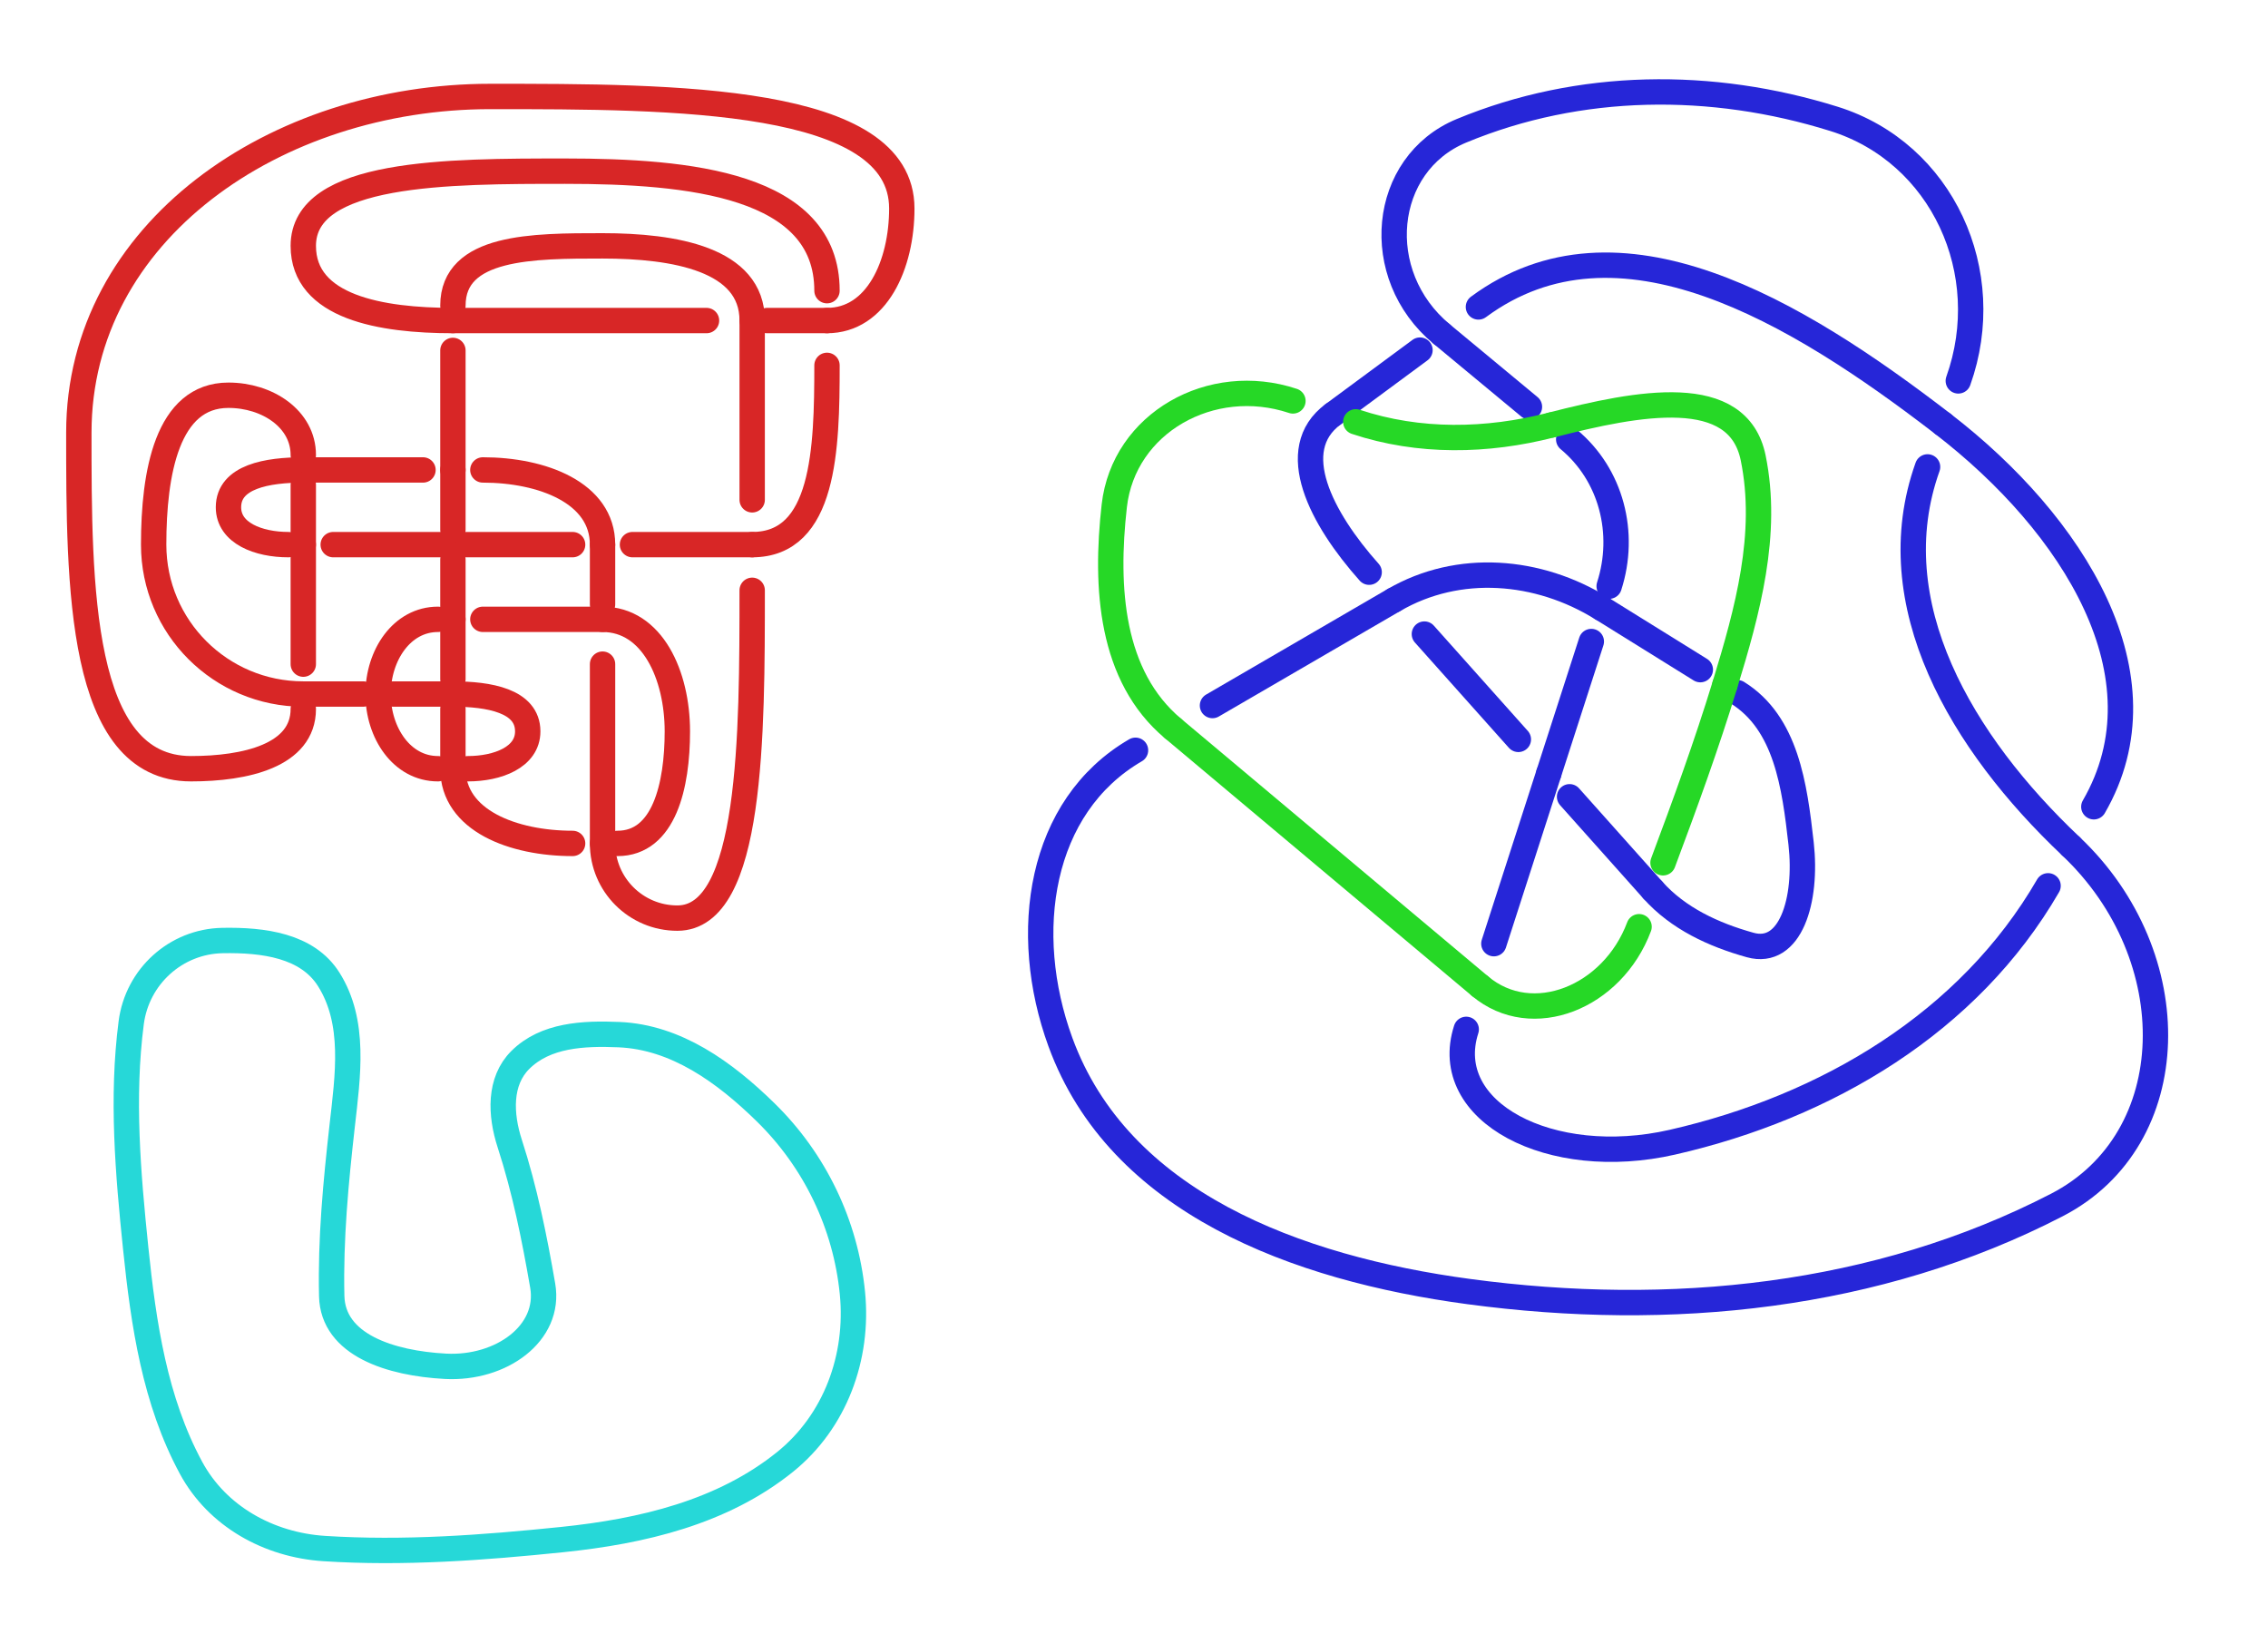
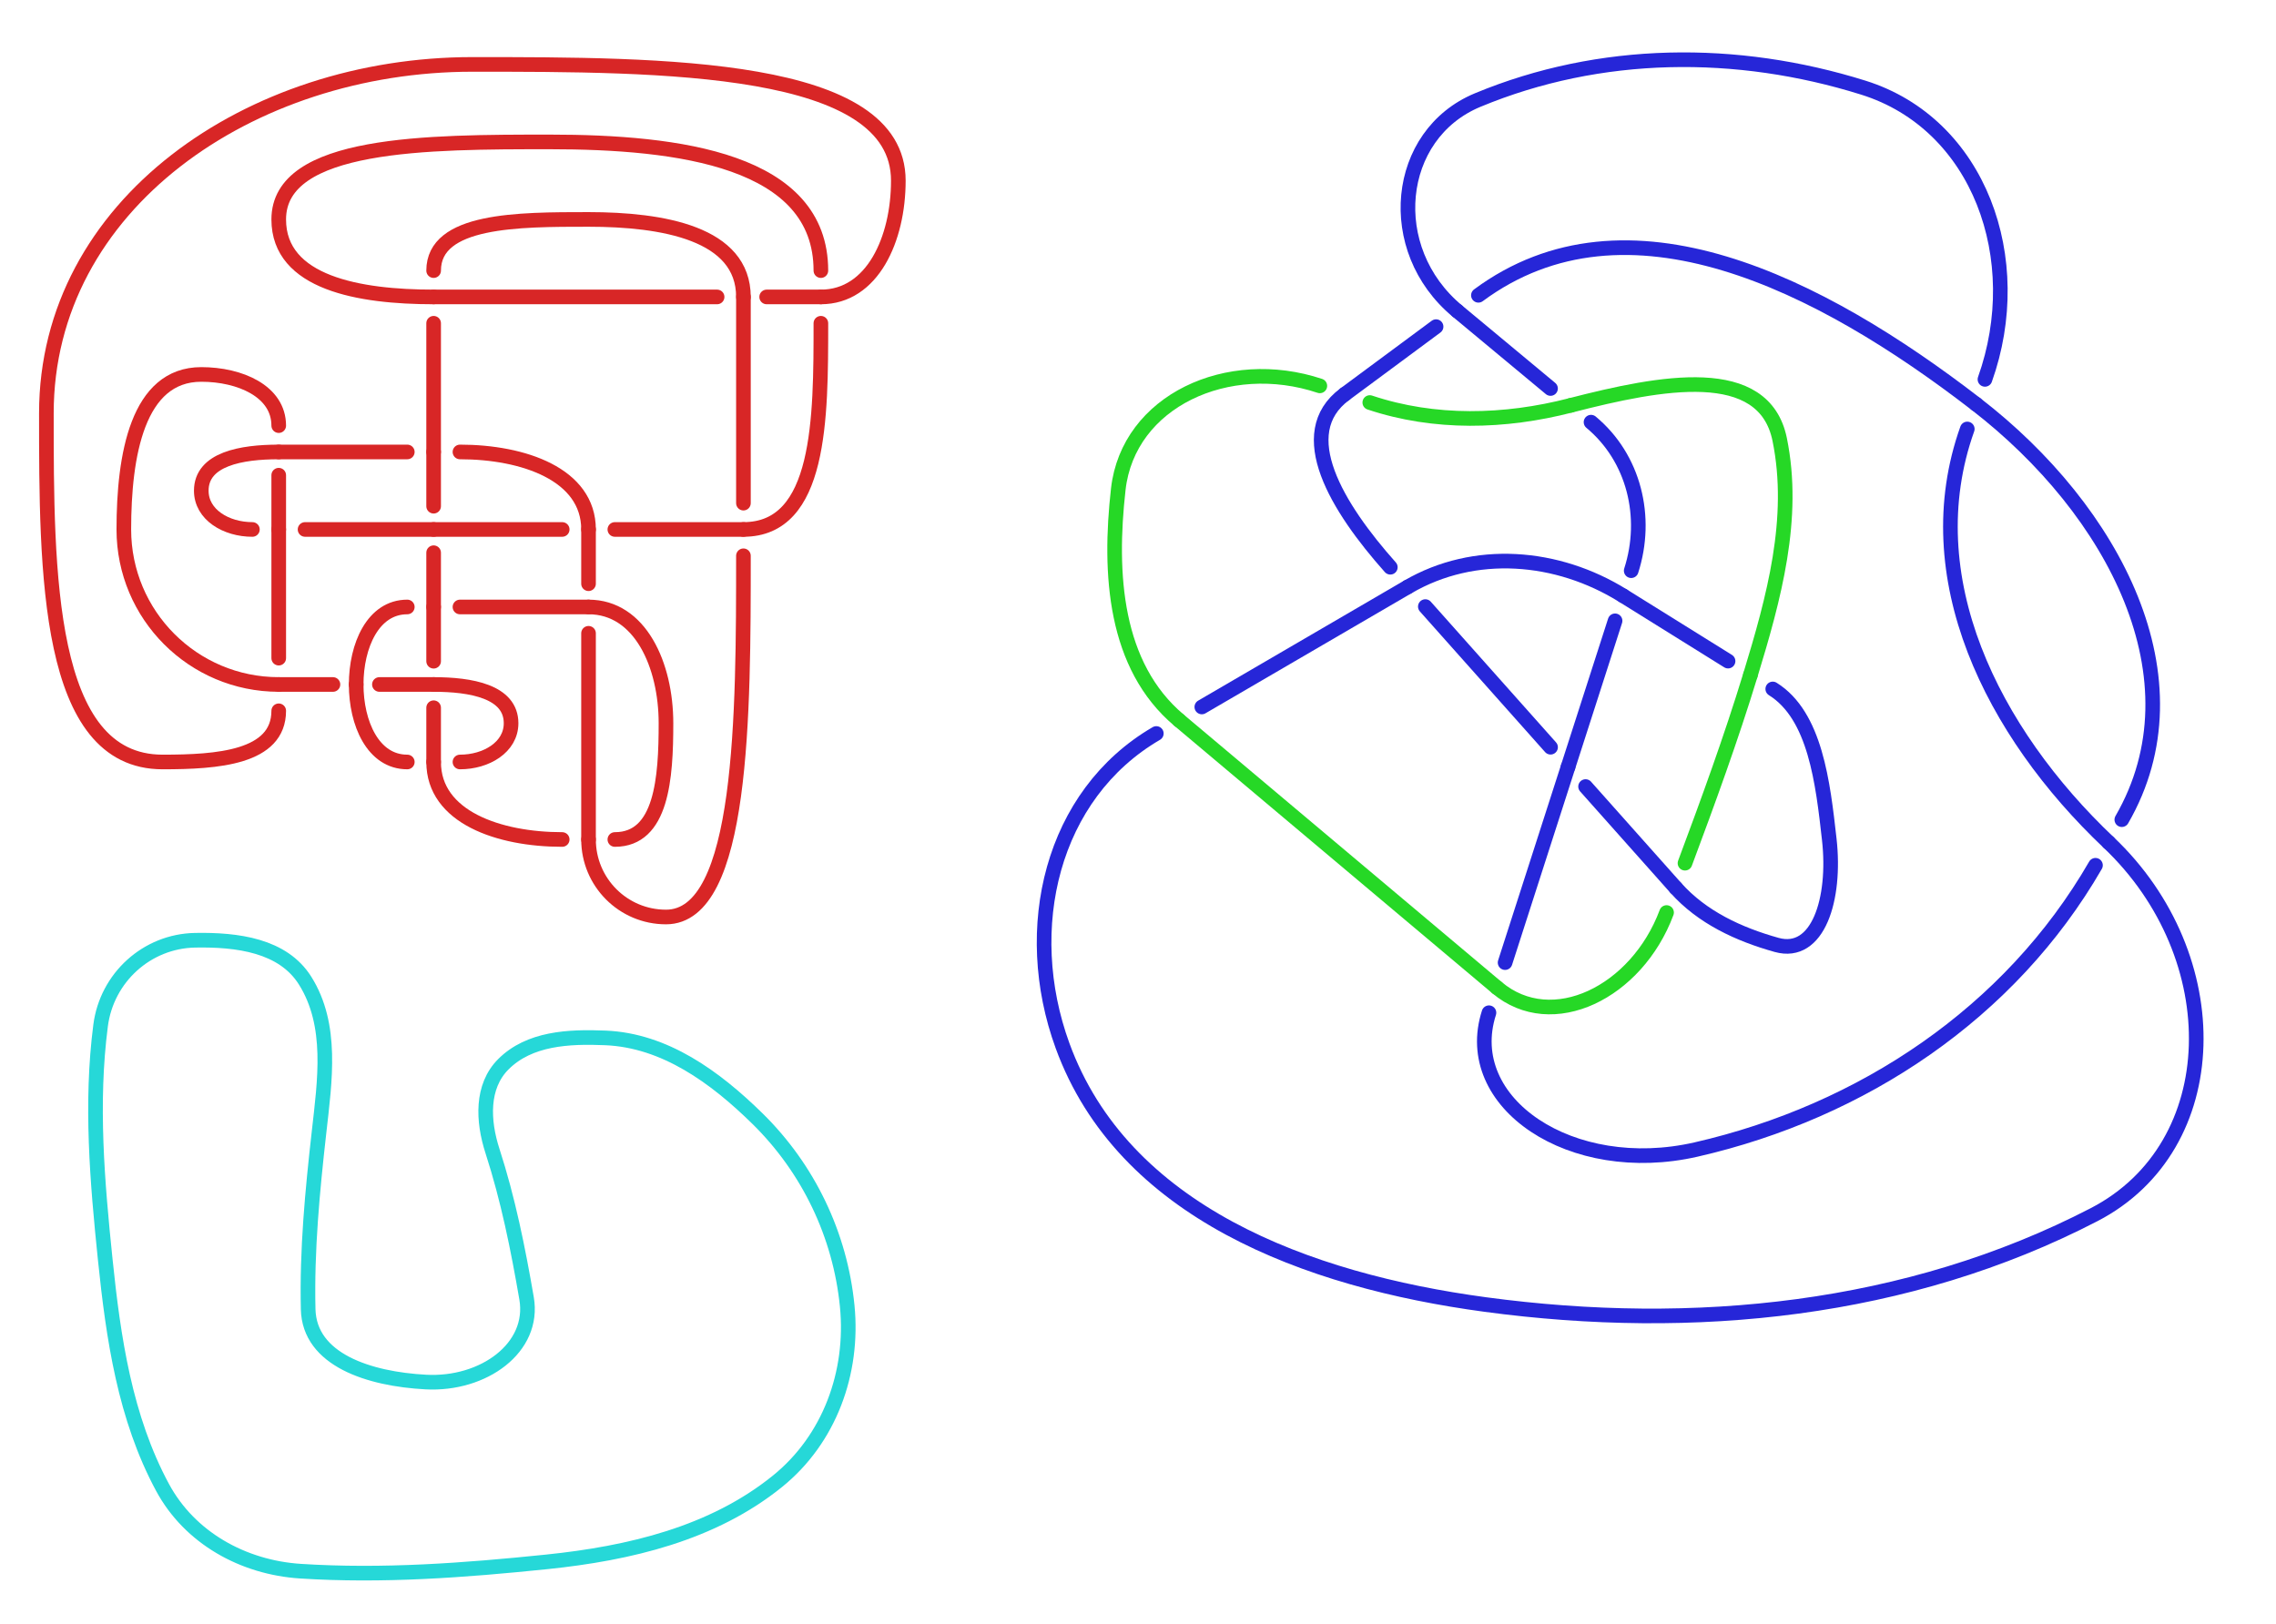
- <svg xmlns="http://www.w3.org/2000/svg" height="322.000" viewBox="15.000 91.000 447.000 322.000" width="447.000">
-   <path d="M104.265 151.228 C104.265,139.451 120.038,139.451 133.756,139.451 C147.873,139.451 163.247,142.047 163.247,154.172" fill="none" stroke="#d82626" stroke-linecap="round" stroke-width="5.0" />
-   <path d="M163.247 154.172 C163.247,165.948 163.247,177.725 163.247,189.501" fill="none" stroke="#d82626" stroke-linecap="round" stroke-width="5.0" />
-   <path d="M163.247 207.333 C163.247,235.674 163.247,271.936 148.501,271.936 C140.362,271.936 133.756,265.35 133.756,257.216" fill="none" stroke="#d82626" stroke-linecap="round" stroke-width="5.0" />
-   <path d="M133.756 257.216 C133.756,245.439 133.756,233.663 133.756,221.886" fill="none" stroke="#d82626" stroke-linecap="round" stroke-width="5.0" />
-   <path d="M133.756 210.11 C133.756,206.184 133.756,202.259 133.756,198.333" fill="none" stroke="#d82626" stroke-linecap="round" stroke-width="5.0" />
-   <path d="M133.756 198.333 C133.756,188.09 121.842,183.613 110.164,183.613" fill="none" stroke="#d82626" stroke-linecap="round" stroke-width="5.0" />
-   <path d="M98.367 183.613 C90.503,183.613 82.639,183.613 74.775,183.613" fill="none" stroke="#d82626" stroke-linecap="round" stroke-width="5.0" />
-   <path d="M74.775 183.613 C67.716,183.613 60.029,184.911 60.029,190.973 C60.029,196.095 65.987,198.333 71.826,198.333" fill="none" stroke="#d82626" stroke-linecap="round" stroke-width="5.0" />
-   <path d="M80.673 198.333 C88.537,198.333 96.401,198.333 104.265,198.333" fill="none" stroke="#d82626" stroke-linecap="round" stroke-width="5.0" />
-   <path d="M104.265 198.333 C112.13,198.333 119.994,198.333 127.858,198.333" fill="none" stroke="#d82626" stroke-linecap="round" stroke-width="5.0" />
-   <path d="M139.654 198.333 C147.518,198.333 155.382,198.333 163.247,198.333" fill="none" stroke="#d82626" stroke-linecap="round" stroke-width="5.0" />
-   <path d="M163.247 198.333 C177.497,198.333 177.992,179.527 177.992,163.004" fill="none" stroke="#d82626" stroke-linecap="round" stroke-width="5.0" />
-   <path d="M177.992 148.283 C177.992,127.318 150.795,124.731 126.383,124.731 C103.256,124.731 74.775,124.731 74.775,139.451 C74.775,151.576 90.148,154.172 104.265,154.172" fill="none" stroke="#d82626" stroke-linecap="round" stroke-width="5.0" />
-   <path d="M104.265 154.172 C120.926,154.172 137.586,154.172 154.247,154.172" fill="none" stroke="#d82626" stroke-linecap="round" stroke-width="5.0" />
-   <path d="M166.196 154.172 C170.128,154.172 174.06,154.172 177.992,154.172" fill="none" stroke="#d82626" stroke-linecap="round" stroke-width="5.0" />
-   <path d="M177.992 154.172 C187.814,154.172 192.737,143.149 192.737,132.091 C192.737,110.01 147.812,110.01 111.638,110.01 C69.31,110.01 30.539,136.649 30.539,176.252 C30.539,206.437 30.539,242.495 52.657,242.495 C63.341,242.495 74.775,239.922 74.775,230.719" fill="none" stroke="#d82626" stroke-linecap="round" stroke-width="5.0" />
-   <path d="M74.775 221.886 C74.775,214.035 74.775,206.184 74.775,198.333" fill="none" stroke="#d82626" stroke-linecap="round" stroke-width="5.0" />
-   <path d="M74.775 198.333 C74.775,194.408 74.775,190.482 74.775,186.557" fill="none" stroke="#d82626" stroke-linecap="round" stroke-width="5.0" />
-   <path d="M74.775 180.669 C74.775,173.554 67.686,168.892 60.029,168.892 C47.918,168.892 45.284,184.233 45.284,198.333 C45.284,214.602 58.497,227.774 74.775,227.774" fill="none" stroke="#d82626" stroke-linecap="round" stroke-width="5.0" />
-   <path d="M74.775 227.774 C78.707,227.774 82.639,227.774 86.571,227.774" fill="none" stroke="#d82626" stroke-linecap="round" stroke-width="5.0" />
-   <path d="M92.469 227.774 C96.401,227.774 100.333,227.774 104.265,227.774" fill="none" stroke="#d82626" stroke-linecap="round" stroke-width="5.0" />
-   <path d="M104.265 227.774 C111.324,227.774 119.011,229.072 119.011,235.135 C119.011,240.257 113.054,242.495 107.214,242.495" fill="none" stroke="#d82626" stroke-linecap="round" stroke-width="5.0" />
-   <path d="M101.316 242.495 C94.201,242.495 89.52,235.423 89.52,227.774" fill="none" stroke="#d82626" stroke-linecap="round" stroke-width="5.0" />
-   <path d="M89.52 227.774 C89.52,220.125 94.201,213.054 101.316,213.054" fill="none" stroke="#d82626" stroke-linecap="round" stroke-width="5.0" />
-   <path d="M110.164 213.054 C118.028,213.054 125.892,213.054 133.756,213.054" fill="none" stroke="#d82626" stroke-linecap="round" stroke-width="5.0" />
-   <path d="M133.756 213.054 C143.579,213.054 148.501,224.076 148.501,235.135 C148.501,245.806 145.9,257.216 136.705,257.216" fill="none" stroke="#d82626" stroke-linecap="round" stroke-width="5.0" />
-   <path d="M127.858 257.216 C116.18,257.216 104.265,252.739 104.265,242.495" fill="none" stroke="#d82626" stroke-linecap="round" stroke-width="5.0" />
-   <path d="M104.265 242.495 C104.265,238.57 104.265,234.644 104.265,230.719" fill="none" stroke="#d82626" stroke-linecap="round" stroke-width="5.0" />
-   <path d="M104.265 224.83 C104.265,220.905 104.265,216.979 104.265,213.054" fill="none" stroke="#d82626" stroke-linecap="round" stroke-width="5.0" />
-   <path d="M104.265 213.054 C104.265,209.128 104.265,205.203 104.265,201.277" fill="none" stroke="#d82626" stroke-linecap="round" stroke-width="5.0" />
-   <path d="M104.265 195.389 C104.265,191.464 104.265,187.538 104.265,183.613" fill="none" stroke="#d82626" stroke-linecap="round" stroke-width="5.0" />
-   <path d="M104.265 183.613 C104.265,175.762 104.265,167.911 104.265,160.06" fill="none" stroke="#d82626" stroke-linecap="round" stroke-width="5.0" />
-   <path d="M357.433 227.517 C367.053,233.496 368.695,245.846 369.976,257.216 C371.247,268.492 367.849,279.436 359.949,277.236 C352.724,275.223 345.749,272.001 340.752,266.402" fill="none" stroke="#2626d8" stroke-linecap="round" stroke-width="5.0" />
-   <path d="M340.752 266.402 C335.284,260.275 329.816,254.149 324.347,248.022" fill="none" stroke="#2626d8" stroke-linecap="round" stroke-width="5.0" />
-   <path d="M314.253 236.712 C308.079,229.795 301.905,222.877 295.731,215.96" fill="none" stroke="#2626d8" stroke-linecap="round" stroke-width="5.0" />
-   <path d="M284.847 203.765 C275.421,193.204 268.293,179.624 277.742,172.645" fill="none" stroke="#2626d8" stroke-linecap="round" stroke-width="5.0" />
-   <path d="M277.742 172.645 C283.449,168.43 289.157,164.214 294.864,159.999" fill="none" stroke="#2626d8" stroke-linecap="round" stroke-width="5.0" />
-   <path d="M306.384 151.49 C333.915,131.156 368.934,152.212 397.931,174.54" fill="none" stroke="#2626d8" stroke-linecap="round" stroke-width="5.0" />
-   <path d="M397.931 174.54 C423.582,194.29 442.573,224.254 427.673,249.993" fill="none" stroke="#2626d8" stroke-linecap="round" stroke-width="5.0" />
-   <path d="M418.655 265.571 C403.047,292.532 375.051,309.152 344.614,316.098 C320.583,321.581 298.733,310.12 303.977,293.862" fill="none" stroke="#2626d8" stroke-linecap="round" stroke-width="5.0" />
-   <path d="M309.425 276.972 C313.032,265.79 316.639,254.608 320.246,243.427" fill="none" stroke="#2626d8" stroke-linecap="round" stroke-width="5.0" />
-   <path d="M320.246 243.427 C323.042,234.759 325.838,226.092 328.634,217.425" fill="none" stroke="#2626d8" stroke-linecap="round" stroke-width="5.0" />
-   <path d="M332.151 206.522 C335.518,196.083 332.584,184.562 324.175,177.59" fill="none" stroke="#2626d8" stroke-linecap="round" stroke-width="5.0" />
-   <path d="M316.438 171.175 C310.674,166.396 304.909,161.616 299.145,156.837" fill="none" stroke="#2626d8" stroke-linecap="round" stroke-width="5.0" />
-   <path d="M299.145 156.837 C285.058,145.157 287.241,123.328 303.032,116.781 C326.352,107.114 352.363,106.896 376.464,114.426 C397.798,121.092 408.587,144.715 400.96,166.064" fill="none" stroke="#2626d8" stroke-linecap="round" stroke-width="5.0" />
-   <path d="M394.903 183.015 C385.259,210.009 401.694,237.491 423.164,257.782" fill="none" stroke="#2626d8" stroke-linecap="round" stroke-width="5.0" />
-   <path d="M423.164 257.782 C446.087,279.446 445.523,315.483 420.405,328.463 C384.885,346.819 344.128,350.86 304.507,345.539 C270.395,340.958 235.536,327.935 223.997,296.372 C216.117,274.816 219.822,249.893 238.799,238.86" fill="none" stroke="#2626d8" stroke-linecap="round" stroke-width="5.0" />
-   <path d="M253.967 230.042 C265.89,223.11 277.814,216.177 289.738,209.245" fill="none" stroke="#2626d8" stroke-linecap="round" stroke-width="5.0" />
-   <path d="M289.738 209.245 C302.438,201.862 318.185,203.129 330.73,210.925" fill="none" stroke="#2626d8" stroke-linecap="round" stroke-width="5.0" />
-   <path d="M330.73 210.925 C337.192,214.94 343.653,218.955 350.114,222.97" fill="none" stroke="#2626d8" stroke-linecap="round" stroke-width="5.0" />
-   <path d="M269.824 170.01 C253.696,164.643 236.463,174.372 234.614,190.679 C232.782,206.837 233.913,224.268 246.186,234.565" fill="none" stroke="#26d826" stroke-linecap="round" stroke-width="5.0" />
-   <path d="M246.186 234.565 C266.364,251.496 286.542,268.427 306.72,285.358" fill="none" stroke="#26d826" stroke-linecap="round" stroke-width="5.0" />
-   <path d="M306.72 285.358 C316.968,293.957 332.81,287.613 338.045,273.633" fill="none" stroke="#26d826" stroke-linecap="round" stroke-width="5.0" />
-   <path d="M342.763 261.032 C347.102,249.444 351.339,237.814 354.96,225.981" fill="none" stroke="#26d826" stroke-linecap="round" stroke-width="5.0" />
-   <path d="M354.96 225.981 C359.428,211.384 363.597,196.245 360.539,181.257 C357.54,166.559 337.948,170.337 320.761,174.759" fill="none" stroke="#26d826" stroke-linecap="round" stroke-width="5.0" />
-   <path d="M320.761 174.759 C308.056,178.028 294.661,178.275 282.21,174.132" fill="none" stroke="#26d826" stroke-linecap="round" stroke-width="5.0" />
-   <path d="M41.745 337.001 C40.218,322.21 38.944,307.303 40.861,292.545 C42.044,283.433 49.676,276.522 58.85,276.352 C66.909,276.203 75.573,277.324 79.788,284.007 C85.116,292.455 83.561,302.947 82.442,312.859 C81.184,324.01 80.117,335.201 80.378,346.422 C80.603,356.069 91.961,359.683 102.791,360.259 C113.742,360.843 123.585,353.774 121.96,344.361 C120.329,334.919 118.433,325.508 115.472,316.392 C113.598,310.625 113.34,304.094 117.536,299.905 C122.489,294.96 129.97,294.602 137.0,294.9 C148.273,295.379 157.825,302.305 165.901,310.21 C175.607,319.709 181.671,332.318 183.005,345.833 C184.255,358.491 179.611,371.138 169.735,379.102 C157.392,389.054 141.553,392.789 125.794,394.411 C110.209,396.015 94.543,397.185 78.903,396.178 C67.992,395.475 57.838,389.858 52.657,380.279 C45.499,367.047 43.288,351.942 41.745,337.001 C41.745,337.001 41.745,337.001 41.745,337.001" fill="none" stroke="#26d8d8" stroke-linecap="round" stroke-width="5.0" />
+ <svg xmlns="http://www.w3.org/2000/svg" height="555.000" viewBox="15.000 61.000 778.000 555.000" width="778.000">
+   <path d="M163.227 153.509 C163.227,136.012 192.076,136.012 216.176,136.012 C241.531,136.012 269.125,140.73 269.125,162.509" fill="none" stroke="#d82626" stroke-linecap="round" stroke-width="5.0" />
+   <path d="M269.125 162.509 C269.125,186.006 269.125,209.503 269.125,233.0" fill="none" stroke="#d82626" stroke-linecap="round" stroke-width="5.0" />
+   <path d="M269.125 251.0 C269.125,304.875 269.125,374.485 242.65,374.485 C228.025,374.485 216.176,362.618 216.176,347.988" fill="none" stroke="#d82626" stroke-linecap="round" stroke-width="5.0" />
+   <path d="M216.176 347.988 C216.176,324.491 216.176,300.994 216.176,277.497" fill="none" stroke="#d82626" stroke-linecap="round" stroke-width="5.0" />
+   <path d="M216.176 260.548 C216.176,254.365 216.176,248.183 216.176,242.0" fill="none" stroke="#d82626" stroke-linecap="round" stroke-width="5.0" />
+   <path d="M216.176 242.0 C216.176,223.124 193.86,215.503 172.227,215.503" fill="none" stroke="#d82626" stroke-linecap="round" stroke-width="5.0" />
+   <path d="M154.227 215.503 C139.577,215.503 124.927,215.503 110.277,215.503" fill="none" stroke="#d82626" stroke-linecap="round" stroke-width="5.0" />
+   <path d="M110.277 215.503 C97.6,215.503 83.803,217.862 83.803,228.751 C83.803,236.965 92.307,242.0 101.277,242.0" fill="none" stroke="#d82626" stroke-linecap="round" stroke-width="5.0" />
+   <path d="M119.277 242.0 C133.927,242.0 148.577,242.0 163.227,242.0" fill="none" stroke="#d82626" stroke-linecap="round" stroke-width="5.0" />
+   <path d="M163.227 242.0 C177.876,242.0 192.526,242.0 207.176,242.0" fill="none" stroke="#d82626" stroke-linecap="round" stroke-width="5.0" />
+   <path d="M225.176 242.0 C239.825,242.0 254.475,242.0 269.125,242.0" fill="none" stroke="#d82626" stroke-linecap="round" stroke-width="5.0" />
+   <path d="M269.125 242.0 C295.599,242.0 295.599,204.062 295.599,171.509" fill="none" stroke="#d82626" stroke-linecap="round" stroke-width="5.0" />
+   <path d="M295.599 153.509 C295.599,115.69 246.996,109.515 202.938,109.515 C161.403,109.515 110.277,109.515 110.277,136.012 C110.277,157.791 137.871,162.509 163.227,162.509" fill="none" stroke="#d82626" stroke-linecap="round" stroke-width="5.0" />
+   <path d="M163.227 162.509 C195.526,162.509 227.825,162.509 260.125,162.509" fill="none" stroke="#d82626" stroke-linecap="round" stroke-width="5.0" />
+   <path d="M277.067 162.509 C283.244,162.509 289.422,162.509 295.599,162.509" fill="none" stroke="#d82626" stroke-linecap="round" stroke-width="5.0" />
+   <path d="M295.599 162.509 C313.263,162.509 322.074,142.66 322.074,122.763 C322.074,83.018 241.429,83.018 176.464,83.018 C100.42,83.018 30.854,131.051 30.854,202.254 C30.854,256.572 30.854,321.491 70.566,321.491 C89.265,321.491 110.277,320.073 110.277,303.994" fill="none" stroke="#d82626" stroke-linecap="round" stroke-width="5.0" />
+   <path d="M110.277 285.994 C110.277,271.329 110.277,256.665 110.277,242.0" fill="none" stroke="#d82626" stroke-linecap="round" stroke-width="5.0" />
+   <path d="M110.277 242.0 C110.277,235.817 110.277,229.635 110.277,223.452" fill="none" stroke="#d82626" stroke-linecap="round" stroke-width="5.0" />
+   <path d="M110.277 206.503 C110.277,194.772 97.038,189.006 83.803,189.006 C62.011,189.006 57.328,216.629 57.328,242.0 C57.328,271.26 81.026,294.994 110.277,294.994" fill="none" stroke="#d82626" stroke-linecap="round" stroke-width="5.0" />
+   <path d="M110.277 294.994 C116.455,294.994 122.632,294.994 128.81,294.994" fill="none" stroke="#d82626" stroke-linecap="round" stroke-width="5.0" />
+   <path d="M144.694 294.994 C150.872,294.994 157.049,294.994 163.227,294.994" fill="none" stroke="#d82626" stroke-linecap="round" stroke-width="5.0" />
+   <path d="M163.227 294.994 C175.904,294.994 189.701,297.353 189.701,308.243 C189.701,316.456 181.197,321.491 172.227,321.491" fill="none" stroke="#d82626" stroke-linecap="round" stroke-width="5.0" />
+   <path d="M154.227 321.491 C142.495,321.491 136.752,308.235 136.752,294.994" fill="none" stroke="#d82626" stroke-linecap="round" stroke-width="5.0" />
+   <path d="M136.752 294.994 C136.752,281.753 142.495,268.497 154.227,268.497" fill="none" stroke="#d82626" stroke-linecap="round" stroke-width="5.0" />
+   <path d="M172.227 268.497 C186.876,268.497 201.526,268.497 216.176,268.497" fill="none" stroke="#d82626" stroke-linecap="round" stroke-width="5.0" />
+   <path d="M216.176 268.497 C233.839,268.497 242.65,288.346 242.65,308.243 C242.65,326.953 241.265,347.988 225.176,347.988" fill="none" stroke="#d82626" stroke-linecap="round" stroke-width="5.0" />
+   <path d="M207.176 347.988 C185.542,347.988 163.227,340.367 163.227,321.491" fill="none" stroke="#d82626" stroke-linecap="round" stroke-width="5.0" />
+   <path d="M163.227 321.491 C163.227,315.308 163.227,309.126 163.227,302.943" fill="none" stroke="#d82626" stroke-linecap="round" stroke-width="5.0" />
+   <path d="M163.227 287.045 C163.227,280.862 163.227,274.68 163.227,268.497" fill="none" stroke="#d82626" stroke-linecap="round" stroke-width="5.0" />
+   <path d="M163.227 268.497 C163.227,262.314 163.227,256.132 163.227,249.949" fill="none" stroke="#d82626" stroke-linecap="round" stroke-width="5.0" />
+   <path d="M163.227 234.051 C163.227,227.868 163.227,221.686 163.227,215.503" fill="none" stroke="#d82626" stroke-linecap="round" stroke-width="5.0" />
+   <path d="M163.227 215.503 C163.227,200.838 163.227,186.174 163.227,171.509" fill="none" stroke="#d82626" stroke-linecap="round" stroke-width="5.0" />
+   <path d="M620.977 296.525 C635.532,305.593 638.113,328.551 640.298,347.988 C642.579,368.284 636.506,387.993 622.295,384.024 C609.317,380.399 596.793,374.594 587.828,364.524" fill="none" stroke="#2626d8" stroke-linecap="round" stroke-width="5.0" />
+   <path d="M587.828 364.524 C577.55,352.979 567.272,341.435 556.994,329.89" fill="none" stroke="#2626d8" stroke-linecap="round" stroke-width="5.0" />
+   <path d="M545.026 316.446 C530.757,300.418 516.488,284.391 502.219,268.363" fill="none" stroke="#2626d8" stroke-linecap="round" stroke-width="5.0" />
+   <path d="M490.25 254.919 C472.135,234.571 456.551,209.196 474.695,195.761" fill="none" stroke="#2626d8" stroke-linecap="round" stroke-width="5.0" />
+   <path d="M474.695 195.761 C485.094,188.062 495.492,180.362 505.891,172.662" fill="none" stroke="#2626d8" stroke-linecap="round" stroke-width="5.0" />
+   <path d="M520.357 161.951 C571.058,124.408 637.269,158.088 690.491,199.171" fill="none" stroke="#2626d8" stroke-linecap="round" stroke-width="5.0" />
+   <path d="M690.491 199.171 C737.579,235.52 768.03,293.182 740.295,341.213" fill="none" stroke="#2626d8" stroke-linecap="round" stroke-width="5.0" />
+   <path d="M731.294 356.801 C702.159,407.257 651.617,440.969 594.761,453.976 C552.174,463.719 514.05,438.036 523.968,407.212" fill="none" stroke="#2626d8" stroke-linecap="round" stroke-width="5.0" />
+   <path d="M529.481 390.078 C536.657,367.774 543.834,345.471 551.01,323.168" fill="none" stroke="#2626d8" stroke-linecap="round" stroke-width="5.0" />
+   <path d="M551.01 323.168 C556.366,306.523 561.722,289.877 567.077,273.232" fill="none" stroke="#2626d8" stroke-linecap="round" stroke-width="5.0" />
+   <path d="M572.591 256.097 C578.482,237.789 573.565,217.546 558.856,205.32" fill="none" stroke="#2626d8" stroke-linecap="round" stroke-width="5.0" />
+   <path d="M545.014 193.814 C534.384,184.978 523.754,176.142 513.124,167.306" fill="none" stroke="#2626d8" stroke-linecap="round" stroke-width="5.0" />
+   <path d="M513.124 167.306 C487.804,146.26 491.713,107.006 520.103,95.207 C561.964,77.809 608.678,77.414 651.946,90.967 C691.583,103.383 708.15,149.619 693.512,190.694" fill="none" stroke="#2626d8" stroke-linecap="round" stroke-width="5.0" />
+   <path d="M687.469 207.649 C669.457,258.192 695.918,311.226 735.794,349.007" fill="none" stroke="#2626d8" stroke-linecap="round" stroke-width="5.0" />
+   <path d="M735.794 349.007 C776.981,388.031 776.004,452.835 730.84,476.234 C667.09,509.262 593.897,516.549 522.751,506.97 C461.464,498.718 398.886,475.198 378.2,418.47 C363.6,378.434 374.399,332.653 410.263,311.75" fill="none" stroke="#2626d8" stroke-linecap="round" stroke-width="5.0" />
+   <path d="M425.814 302.686 C449.288,289.004 472.761,275.323 496.235,261.641" fill="none" stroke="#2626d8" stroke-linecap="round" stroke-width="5.0" />
+   <path d="M496.235 261.641 C519.029,248.356 547.317,250.637 569.834,264.664" fill="none" stroke="#2626d8" stroke-linecap="round" stroke-width="5.0" />
+   <path d="M569.834 264.664 C581.789,272.112 593.744,279.56 605.699,287.007" fill="none" stroke="#2626d8" stroke-linecap="round" stroke-width="5.0" />
+   <path d="M466.158 192.913 C434.763,182.439 400.671,198.078 397.261,228.222 C393.973,257.296 395.977,288.66 418.038,307.218" fill="none" stroke="#26d826" stroke-linecap="round" stroke-width="5.0" />
+   <path d="M418.038 307.218 C454.267,337.694 490.496,368.169 526.724,398.645" fill="none" stroke="#26d826" stroke-linecap="round" stroke-width="5.0" />
+   <path d="M526.724 398.645 C545.568,414.496 574.478,400.266 584.679,372.955" fill="none" stroke="#26d826" stroke-linecap="round" stroke-width="5.0" />
+   <path d="M590.977 356.093 C598.922,334.822 606.707,313.484 613.338,291.766" fill="none" stroke="#26d826" stroke-linecap="round" stroke-width="5.0" />
+   <path d="M613.338 291.766 C621.36,265.489 628.845,238.24 623.354,211.263 C617.983,184.873 582.803,191.604 551.935,199.567" fill="none" stroke="#26d826" stroke-linecap="round" stroke-width="5.0" />
+   <path d="M551.935 199.567 C529.295,205.407 505.418,206.011 483.233,198.61" fill="none" stroke="#26d826" stroke-linecap="round" stroke-width="5.0" />
+   <path d="M50.975 491.602 C48.232,464.978 45.945,438.145 49.386,411.581 C51.508,395.196 65.199,382.74 81.685,382.434 C96.162,382.166 111.722,384.2 119.279,396.213 C128.85,411.427 126.053,430.306 124.044,448.147 C121.785,468.217 119.868,488.363 120.338,508.56 C120.741,525.893 141.125,532.429 160.579,533.467 C180.247,534.517 197.912,521.778 194.996,504.85 C192.068,487.855 188.665,470.916 183.347,454.506 C179.984,444.127 179.512,432.377 187.054,424.829 C195.938,415.938 209.374,415.283 222.0,415.82 C242.254,416.683 259.397,429.157 273.89,443.377 C291.33,460.489 302.205,483.185 304.601,507.5 C306.844,530.273 298.524,553.034 280.773,567.383 C258.628,585.285 230.183,592.02 201.879,594.94 C173.898,597.827 145.771,599.933 117.69,598.12 C98.085,596.854 79.858,586.725 70.566,569.503 C57.71,545.676 53.744,518.491 50.975,491.602 C50.975,491.602 50.975,491.602 50.975,491.602" fill="none" stroke="#26d8d8" stroke-linecap="round" stroke-width="5.0" />
</svg>
